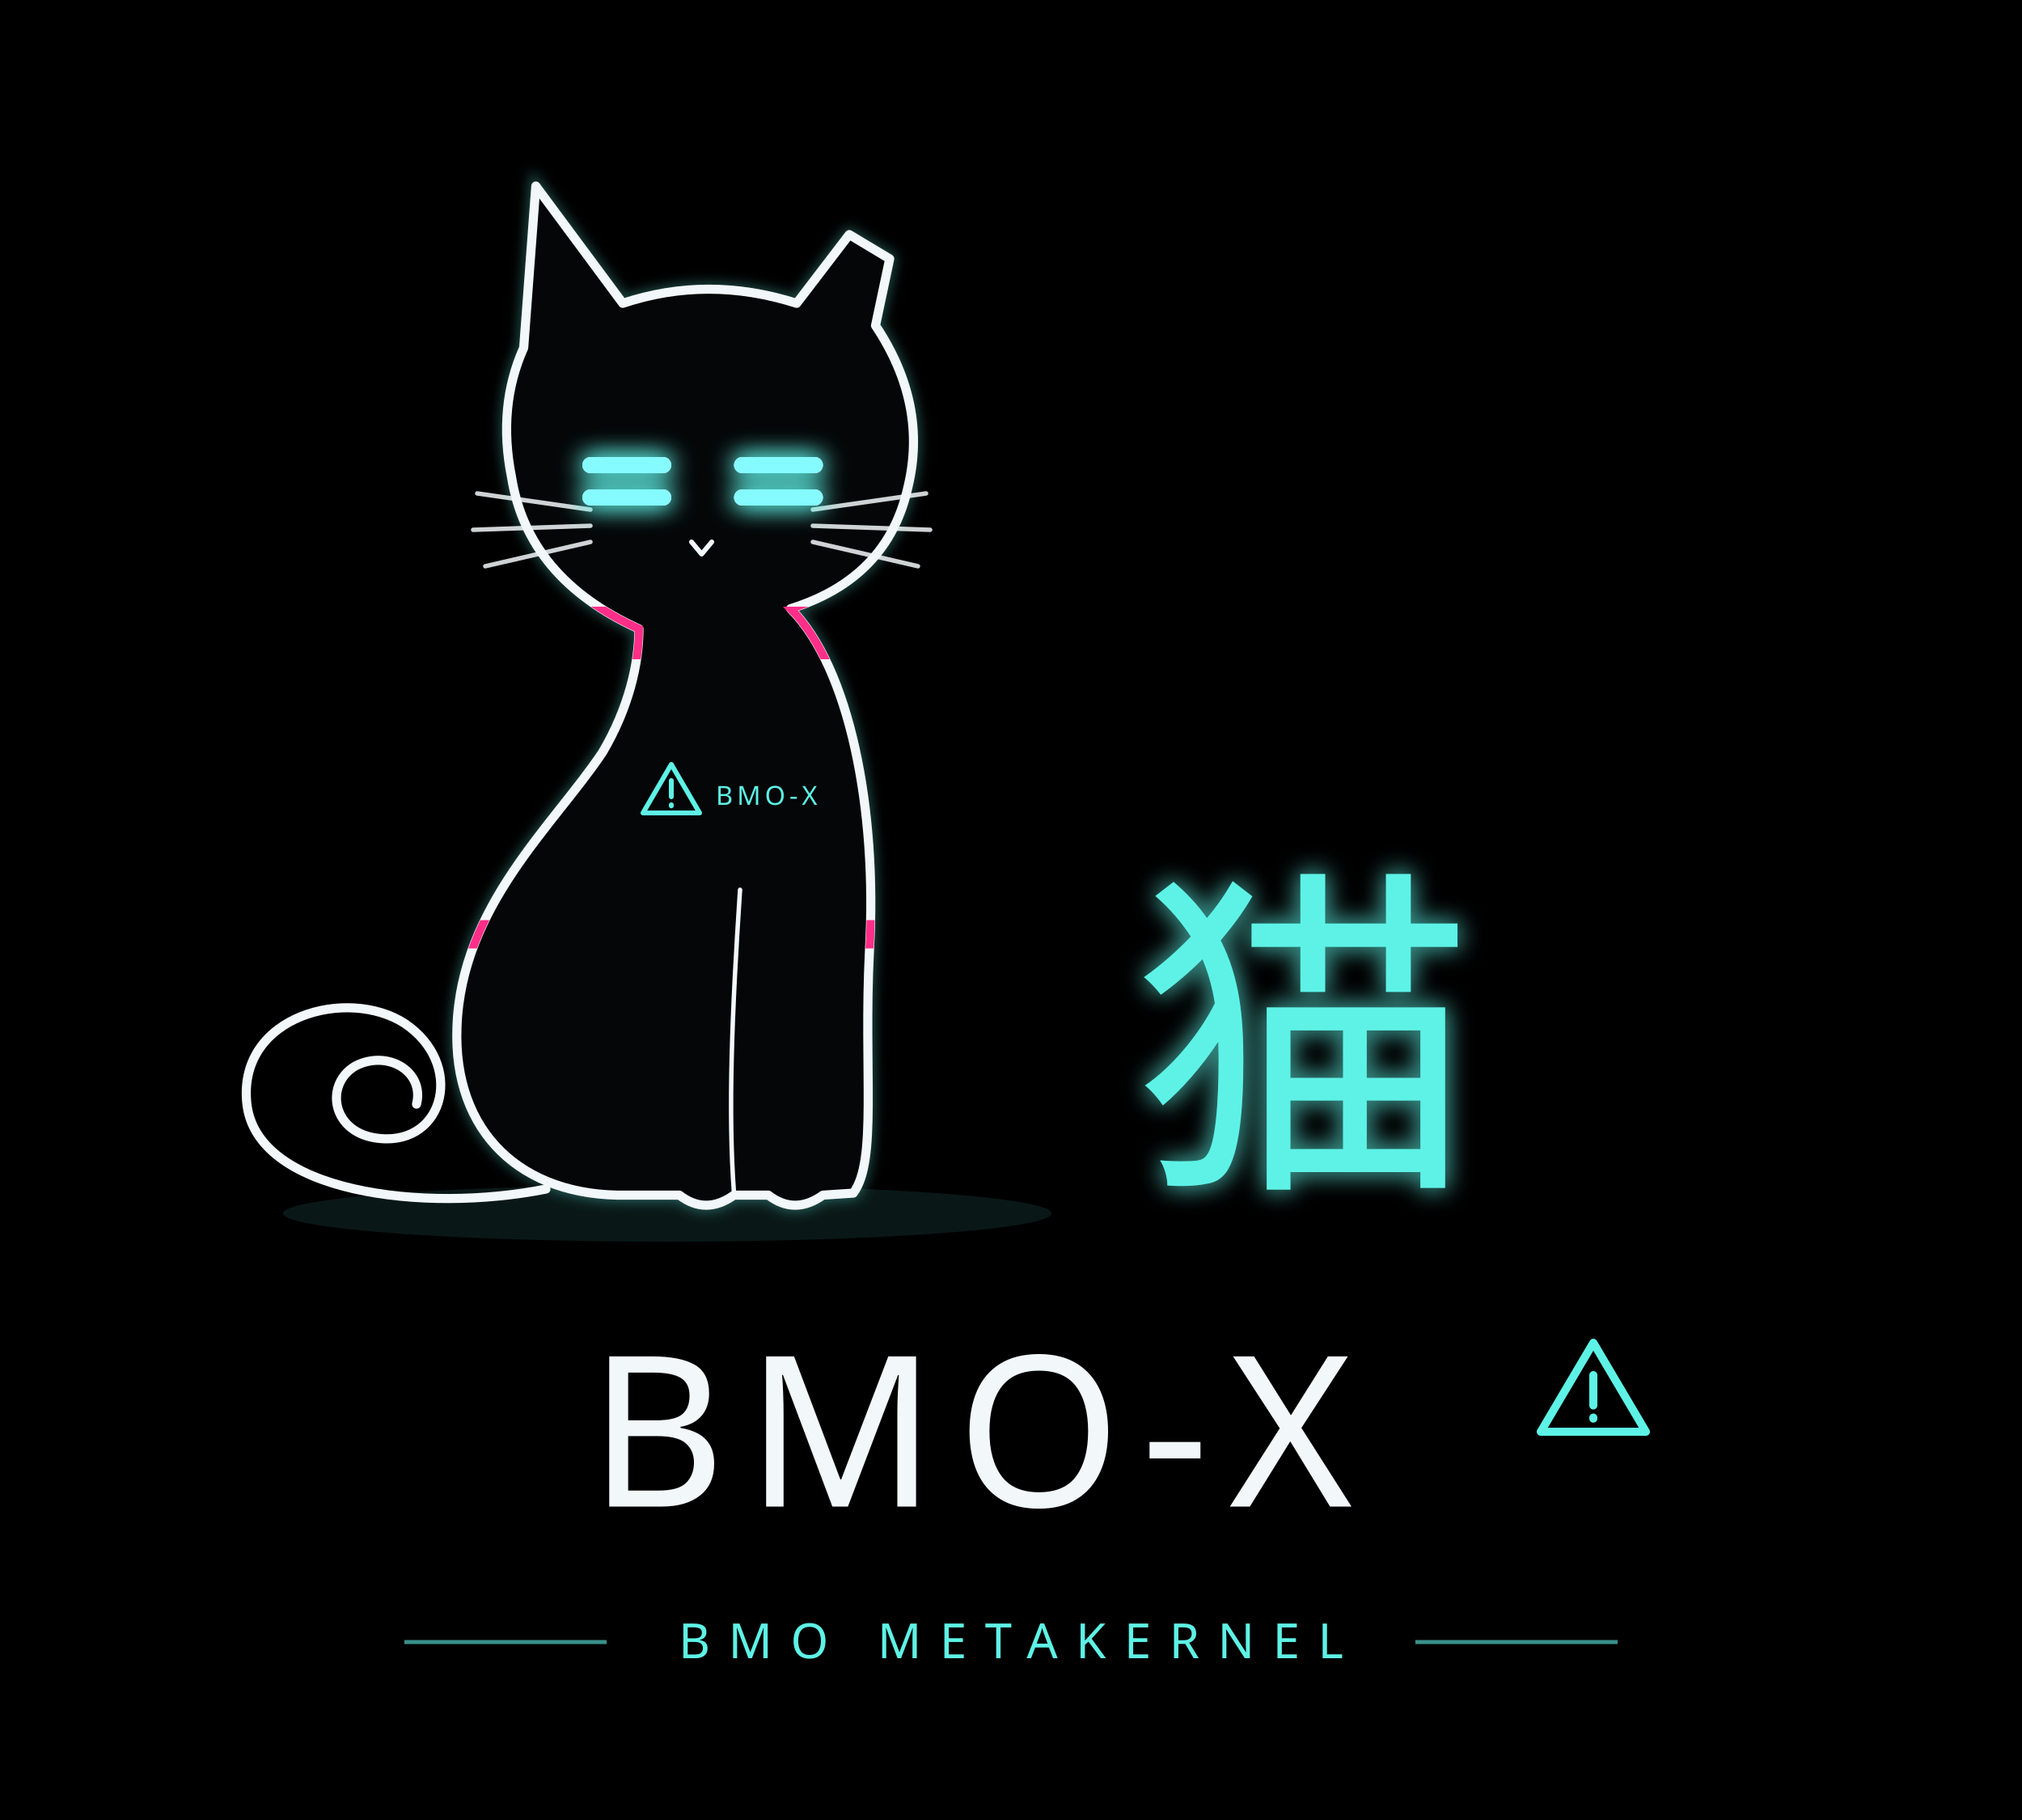
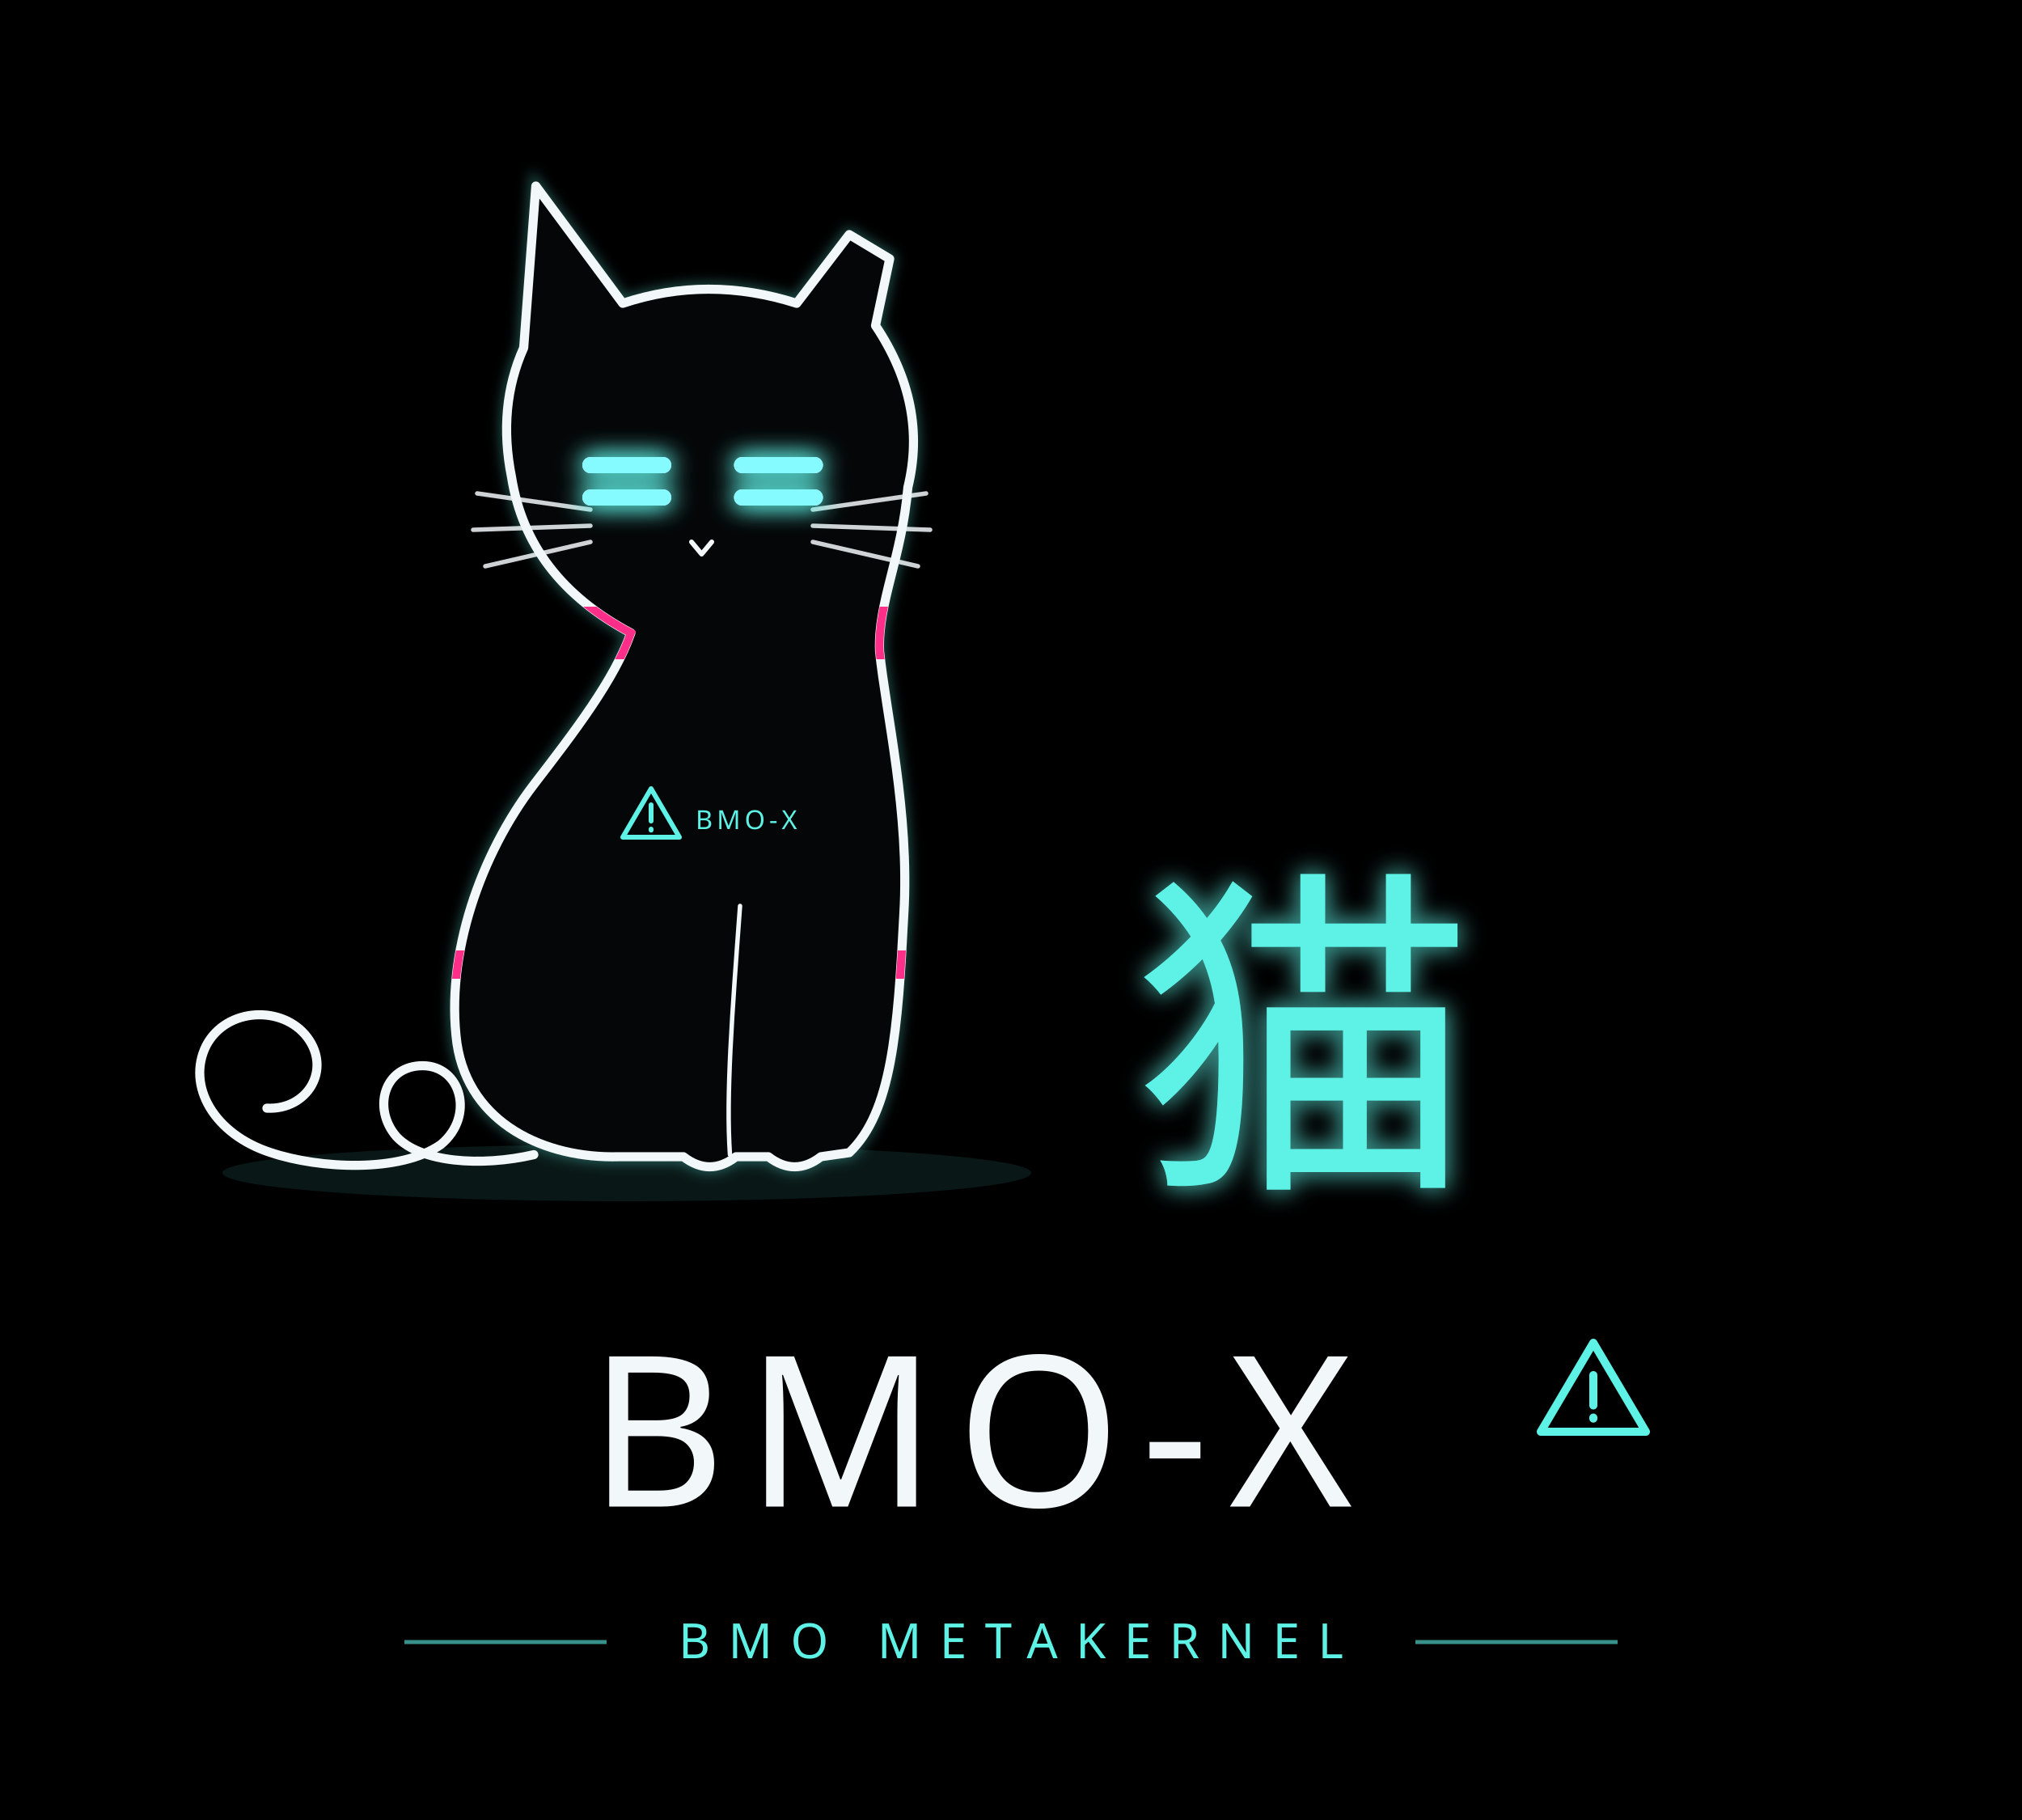
<svg xmlns="http://www.w3.org/2000/svg" viewBox="0 0 1000 900" width="1000" height="900" style="background:#000" role="img" aria-label="BMO-X: el gato con los ojos de neon">
  <style>
.bx-trazo{stroke:#F2F7F9;stroke-width:4.5;stroke-linecap:round;stroke-linejoin:round}
.bx-fino{stroke:#F2F7F9;stroke-width:2.2;stroke-linecap:round;fill:none}
.bx-ojos{animation:bx-brillo 2.6s ease-in-out infinite}
.bx-parpado{transform-box:fill-box;transform-origin:center;animation:bx-parpadeo 6s infinite}
.bx-g1{animation:bx-glitch1 3.7s steps(1) infinite}
.bx-g2{animation:bx-glitch2 3.7s steps(1) infinite}
.bx-corte{animation:bx-corte 5.3s steps(1) infinite}
.bx-cola{transform-box:fill-box;transform-origin:100% 20%;animation:bx-cola 4s ease-in-out infinite}
.bx-escaneo{animation:bx-escaneo 3.2s linear infinite}
.bx-aviso{animation:bx-aviso 1.6s ease-in-out infinite}
.bx-kanji{animation:bx-kanji 7s steps(1) infinite}
@keyframes bx-brillo{0%,100%{opacity:1}50%{opacity:.78}}
@keyframes bx-parpadeo{0%,44%,48%,100%{transform:scaleY(1)}46%{transform:scaleY(.12)}}
@keyframes bx-glitch1{0%,82%,100%{transform:translate(0,0);opacity:0}84%{transform:translate(-9px,1px);opacity:.95}87%{transform:translate(6px,-2px);opacity:.95}90%{transform:translate(-3px,0);opacity:.7}93%{transform:translate(12px,0);opacity:.5}}
@keyframes bx-glitch2{0%,82%,100%{transform:translate(0,0);opacity:0}85%{transform:translate(9px,-1px);opacity:.95}88%{transform:translate(-6px,2px);opacity:.95}91%{transform:translate(4px,0);opacity:.7}94%{transform:translate(-12px,0);opacity:.5}}
@keyframes bx-corte{0%,88%,100%{transform:translateX(0);opacity:0}89%{transform:translateX(-14px);opacity:1}91%{transform:translateX(10px);opacity:1}93%{transform:translateX(-5px);opacity:1}95%{opacity:0}}
@keyframes bx-cola{0%,100%{transform:rotate(0deg)}50%{transform:rotate(-6deg)}}
@keyframes bx-escaneo{0%{transform:translateY(0);opacity:0}8%{opacity:.55}92%{opacity:.55}100%{transform:translateY(560px);opacity:0}}
@keyframes bx-aviso{0%,100%{opacity:1}50%{opacity:.35}}
@keyframes bx-kanji{0%,90%,100%{transform:translate(0,0)}92%{transform:translate(4px,0)}94%{transform:translate(-3px,0)}}
@media (prefers-reduced-motion: reduce){.bx-ojos,.bx-parpado,.bx-g1,.bx-g2,.bx-corte,.bx-cola,.bx-escaneo,.bx-aviso,.bx-kanji{animation:none}}
</style>
  <rect x="0" y="0" width="1000" height="900" fill="#000" />
  <g transform="translate(60 0)">
    <defs>
      <filter id="bx-neon" x="-50%" y="-200%" width="200%" height="500%">
        <feGaussianBlur stdDeviation="6" result="b" />
        <feMerge>
          <feMergeNode in="b" />
          <feMergeNode in="b" />
          <feMergeNode in="SourceGraphic" />
        </feMerge>
      </filter>
      <filter id="bx-halo" x="-20%" y="-20%" width="140%" height="140%">
        <feGaussianBlur stdDeviation="3" />
      </filter>
      <clipPath id="bx-franja">
-         <rect x="100" y="300" width="320" height="26" />
-         <rect x="100" y="455" width="320" height="14" />
+         <rect x="70" y="300" width="340" height="26" />
+         <rect x="70" y="470" width="340" height="14" />
      </clipPath>
      <clipPath id="bx-caja">
-         <rect x="90" y="80" width="330" height="530" />
+         <rect x="70" y="80" width="340" height="510" />
      </clipPath>
      <linearGradient id="bx-luz" x1="0" y1="0" x2="0" y2="1">
        <stop offset="0" stop-color="#5EF2E6" stop-opacity="0" />
        <stop offset=".5" stop-color="#5EF2E6" stop-opacity=".9" />
        <stop offset="1" stop-color="#5EF2E6" stop-opacity="0" />
      </linearGradient>
    </defs>
-     <ellipse cx="270" cy="600" rx="190" ry="14" fill="#5EF2E6" opacity=".10" />
+     <ellipse cx="250" cy="580" rx="200" ry="14" fill="#5EF2E6" opacity=".10" />
    <g opacity=".35" filter="url(#bx-halo)">
-       <path d="M205 92 L248 150 Q290 136 334 150 L360 116 L380 128 L373 161 Q399 200 389 241 Q379 286 331 301 C360 330 374 400 370 470 C367 530 374 574 362 590 L347 591 Q333 601 320 591 L303 591 Q289 601 276 591 L250 591 C198 592 164 560 166 508 C168 448 214 408 238 372 C251 350 256 328 256 311 Q201 286 193 236 Q186 201 199 172 Z" fill="none" stroke="#5EF2E6" stroke-width="6" />
+       <path d="M205 92 L248 150 Q290 136 334 150 L360 116 L380 128 L373 161 Q399 200 389 241 C386 276 374 298 375 322 C378 352 390 402 387 452 C384 510 381 550 360 570 L346 572 Q333 582 320 572 L304 572 Q291 582 278 572 L246 572 C210 573 172 556 166 516 C160 472 178 422 204 388 C224 362 244 336 252 313 Q201 286 193 236 Q186 201 199 172 Z" fill="none" stroke="#5EF2E6" stroke-width="6" />
    </g>
-     <path class="bx-cola bx-trazo" d="M210 588 C150 600 66 590 62 545 C58 502 112 488 140 506 C170 526 160 566 128 563 C104 561 100 536 116 527 C132 519 150 530 146 546" fill="none" />
-     <path class="bx-trazo" d="M205 92 L248 150 Q290 136 334 150 L360 116 L380 128 L373 161 Q399 200 389 241 Q379 286 331 301 C360 330 374 400 370 470 C367 530 374 574 362 590 L347 591 Q333 601 320 591 L303 591 Q289 601 276 591 L250 591 C198 592 164 560 166 508 C168 448 214 408 238 372 C251 350 256 328 256 311 Q201 286 193 236 Q186 201 199 172 Z" fill="#040607" />
-     <path class="bx-fino" d="M306 440 C302 500 300 550 303 590" />
-     <g transform="translate(272 392)">
+     <path class="bx-cola bx-trazo" d="M204 571 C178 577 148 575 136 562 C124 548 130 527 149 527 C168 527 175 552 158 566 C138 580 98 578 74 570 C46 561 32 537 42 517 C52 498 80 497 92 513 C104 529 92 549 72 548" fill="none" />
+     <path class="bx-trazo" d="M205 92 L248 150 Q290 136 334 150 L360 116 L380 128 L373 161 Q399 200 389 241 C386 276 374 298 375 322 C378 352 390 402 387 452 C384 510 381 550 360 570 L346 572 Q333 582 320 572 L304 572 Q291 582 278 572 L246 572 C210 573 172 556 166 516 C160 472 178 422 204 388 C224 362 244 336 252 313 Q201 286 193 236 Q186 201 199 172 Z" fill="#040607" />
+     <path class="bx-fino" d="M306 448 C302 502 299 542 301 571" />
+     <g transform="translate(262 404)">
      <path d="M0 -14 L14 10 L-14 10 Z" fill="none" stroke="#5EF2E6" stroke-width="2.4" stroke-linejoin="round" class="bx-aviso" />
      <path d="M0 -6 V2 M0 6 V6.5" stroke="#5EF2E6" stroke-width="2.4" stroke-linecap="round" class="bx-aviso" />
      <text x="22" y="6" font-family="Michroma, Orbitron, 'Segoe UI', sans-serif" font-size="13" fill="#5EF2E6" letter-spacing="2">BMO-X</text>
    </g>
    <path class="bx-fino" d="M232 252 L176 244 M232 260 L174 262 M232 268 L180 280 M342 252 L398 244 M342 260 L400 262 M342 268 L394 280" opacity=".85" />
    <path d="M282 268 L287 274 L292 268" fill="none" stroke="#F2F7F9" stroke-width="2.4" stroke-linecap="round" stroke-linejoin="round" />
    <g filter="url(#bx-neon)" class="bx-ojos">
      <g class="">
        <g class="bx-parpado">
          <rect x="228" y="226" width="44" height="8" rx="4" fill="#5EF2E6" />
          <rect x="228" y="242" width="44" height="8" rx="4" fill="#5EF2E6" />
          <rect x="303" y="226" width="44" height="8" rx="4" fill="#5EF2E6" />
          <rect x="303" y="242" width="44" height="8" rx="4" fill="#5EF2E6" />
        </g>
      </g>
    </g>
    <g style="mix-blend-mode:screen">
      <g class="bx-g1">
        <g class="bx-parpado">
          <rect x="228" y="226" width="44" height="8" rx="4" fill="#FF2E88" />
          <rect x="228" y="242" width="44" height="8" rx="4" fill="#FF2E88" />
          <rect x="303" y="226" width="44" height="8" rx="4" fill="#FF2E88" />
          <rect x="303" y="242" width="44" height="8" rx="4" fill="#FF2E88" />
        </g>
      </g>
      <g class="bx-g2">
        <g class="bx-parpado">
          <rect x="228" y="226" width="44" height="8" rx="4" fill="#3DA5FF" />
          <rect x="228" y="242" width="44" height="8" rx="4" fill="#3DA5FF" />
          <rect x="303" y="226" width="44" height="8" rx="4" fill="#3DA5FF" />
          <rect x="303" y="242" width="44" height="8" rx="4" fill="#3DA5FF" />
        </g>
      </g>
    </g>
    <g class="bx-corte" clip-path="url(#bx-franja)">
-       <path d="M205 92 L248 150 Q290 136 334 150 L360 116 L380 128 L373 161 Q399 200 389 241 Q379 286 331 301 C360 330 374 400 370 470 C367 530 374 574 362 590 L347 591 Q333 601 320 591 L303 591 Q289 601 276 591 L250 591 C198 592 164 560 166 508 C168 448 214 408 238 372 C251 350 256 328 256 311 Q201 286 193 236 Q186 201 199 172 Z" fill="none" stroke="#FF2E88" stroke-width="4" />
-       <path d="M210 588 C150 600 66 590 62 545 C58 502 112 488 140 506 C170 526 160 566 128 563 C104 561 100 536 116 527 C132 519 150 530 146 546" fill="none" stroke="#5EF2E6" stroke-width="4" />
+       <path d="M205 92 L248 150 Q290 136 334 150 L360 116 L380 128 L373 161 Q399 200 389 241 C386 276 374 298 375 322 C378 352 390 402 387 452 C384 510 381 550 360 570 L346 572 Q333 582 320 572 L304 572 Q291 582 278 572 L246 572 C210 573 172 556 166 516 C160 472 178 422 204 388 C224 362 244 336 252 313 Q201 286 193 236 Q186 201 199 172 Z" fill="none" stroke="#FF2E88" stroke-width="4" />
+       <path d="M204 571 C178 577 148 575 136 562 C124 548 130 527 149 527 C168 527 175 552 158 566 C138 580 98 578 74 570 C46 561 32 537 42 517 C52 498 80 497 92 513 C104 529 92 549 72 548" fill="none" stroke="#5EF2E6" stroke-width="4" />
    </g>
    <g clip-path="url(#bx-caja)">
      <rect class="bx-escaneo" x="90" y="70" width="330" height="10" fill="url(#bx-luz)" />
    </g>
  </g>
  <g class="bx-kanji" font-family="'Noto Sans JP', 'Yu Gothic', sans-serif" font-size="170" fill="#5EF2E6">
    <text x="560" y="575" filter="url(#bx-neon)" opacity=".55">猫</text>
    <text x="560" y="575">猫</text>
  </g>
  <g font-family="Michroma, Orbitron, 'Segoe UI', sans-serif">
    <text x="480" y="745" text-anchor="middle" font-size="104" fill="#F2F7F9" letter-spacing="10">BMO-X</text>
    <g transform="translate(788 690)" class="bx-aviso">
      <path d="M0 -26 L26 18 L-26 18 Z" fill="none" stroke="#5EF2E6" stroke-width="4" stroke-linejoin="round" />
      <path d="M0 -10 V5 M0 11 V11.5" stroke="#5EF2E6" stroke-width="4" stroke-linecap="round" />
    </g>
    <line x1="200" y1="812" x2="300" y2="812" stroke="#5EF2E6" stroke-width="2" opacity=".6" />
    <line x1="700" y1="812" x2="800" y2="812" stroke="#5EF2E6" stroke-width="2" opacity=".6" />
    <text x="500" y="820" text-anchor="middle" font-size="24" fill="#5EF2E6" letter-spacing="9">BMO METAKERNEL</text>
  </g>
</svg>
